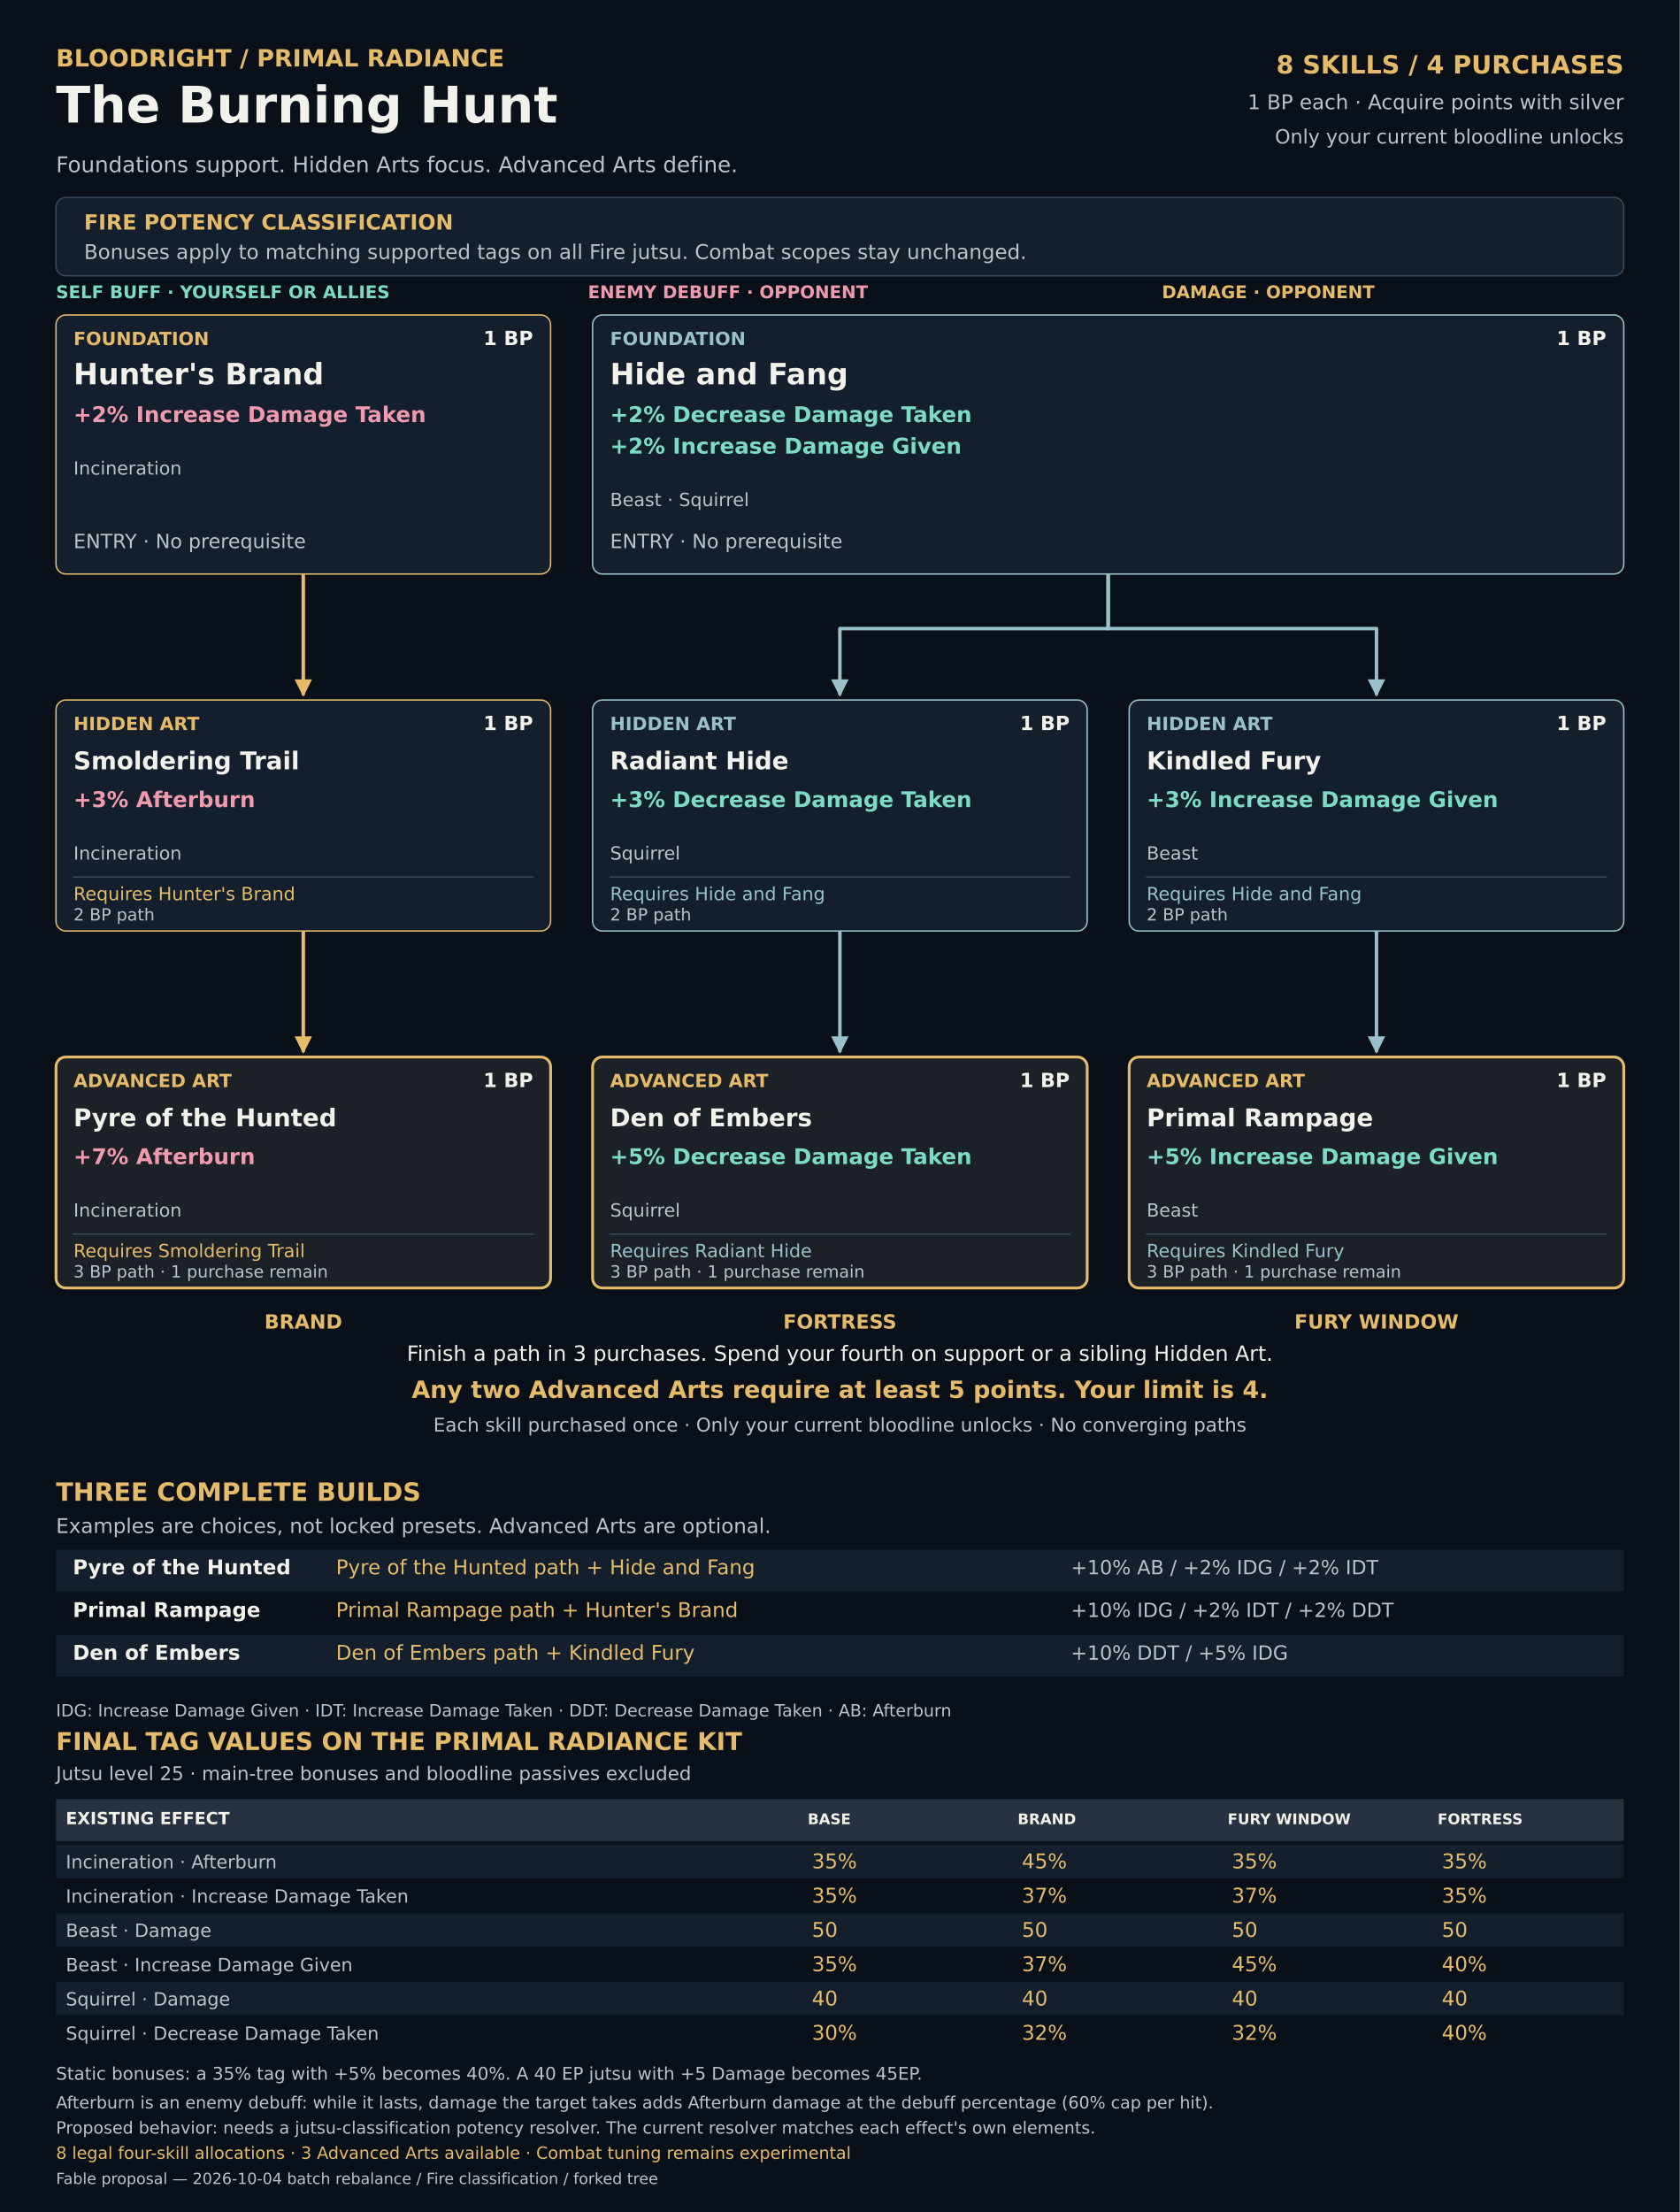
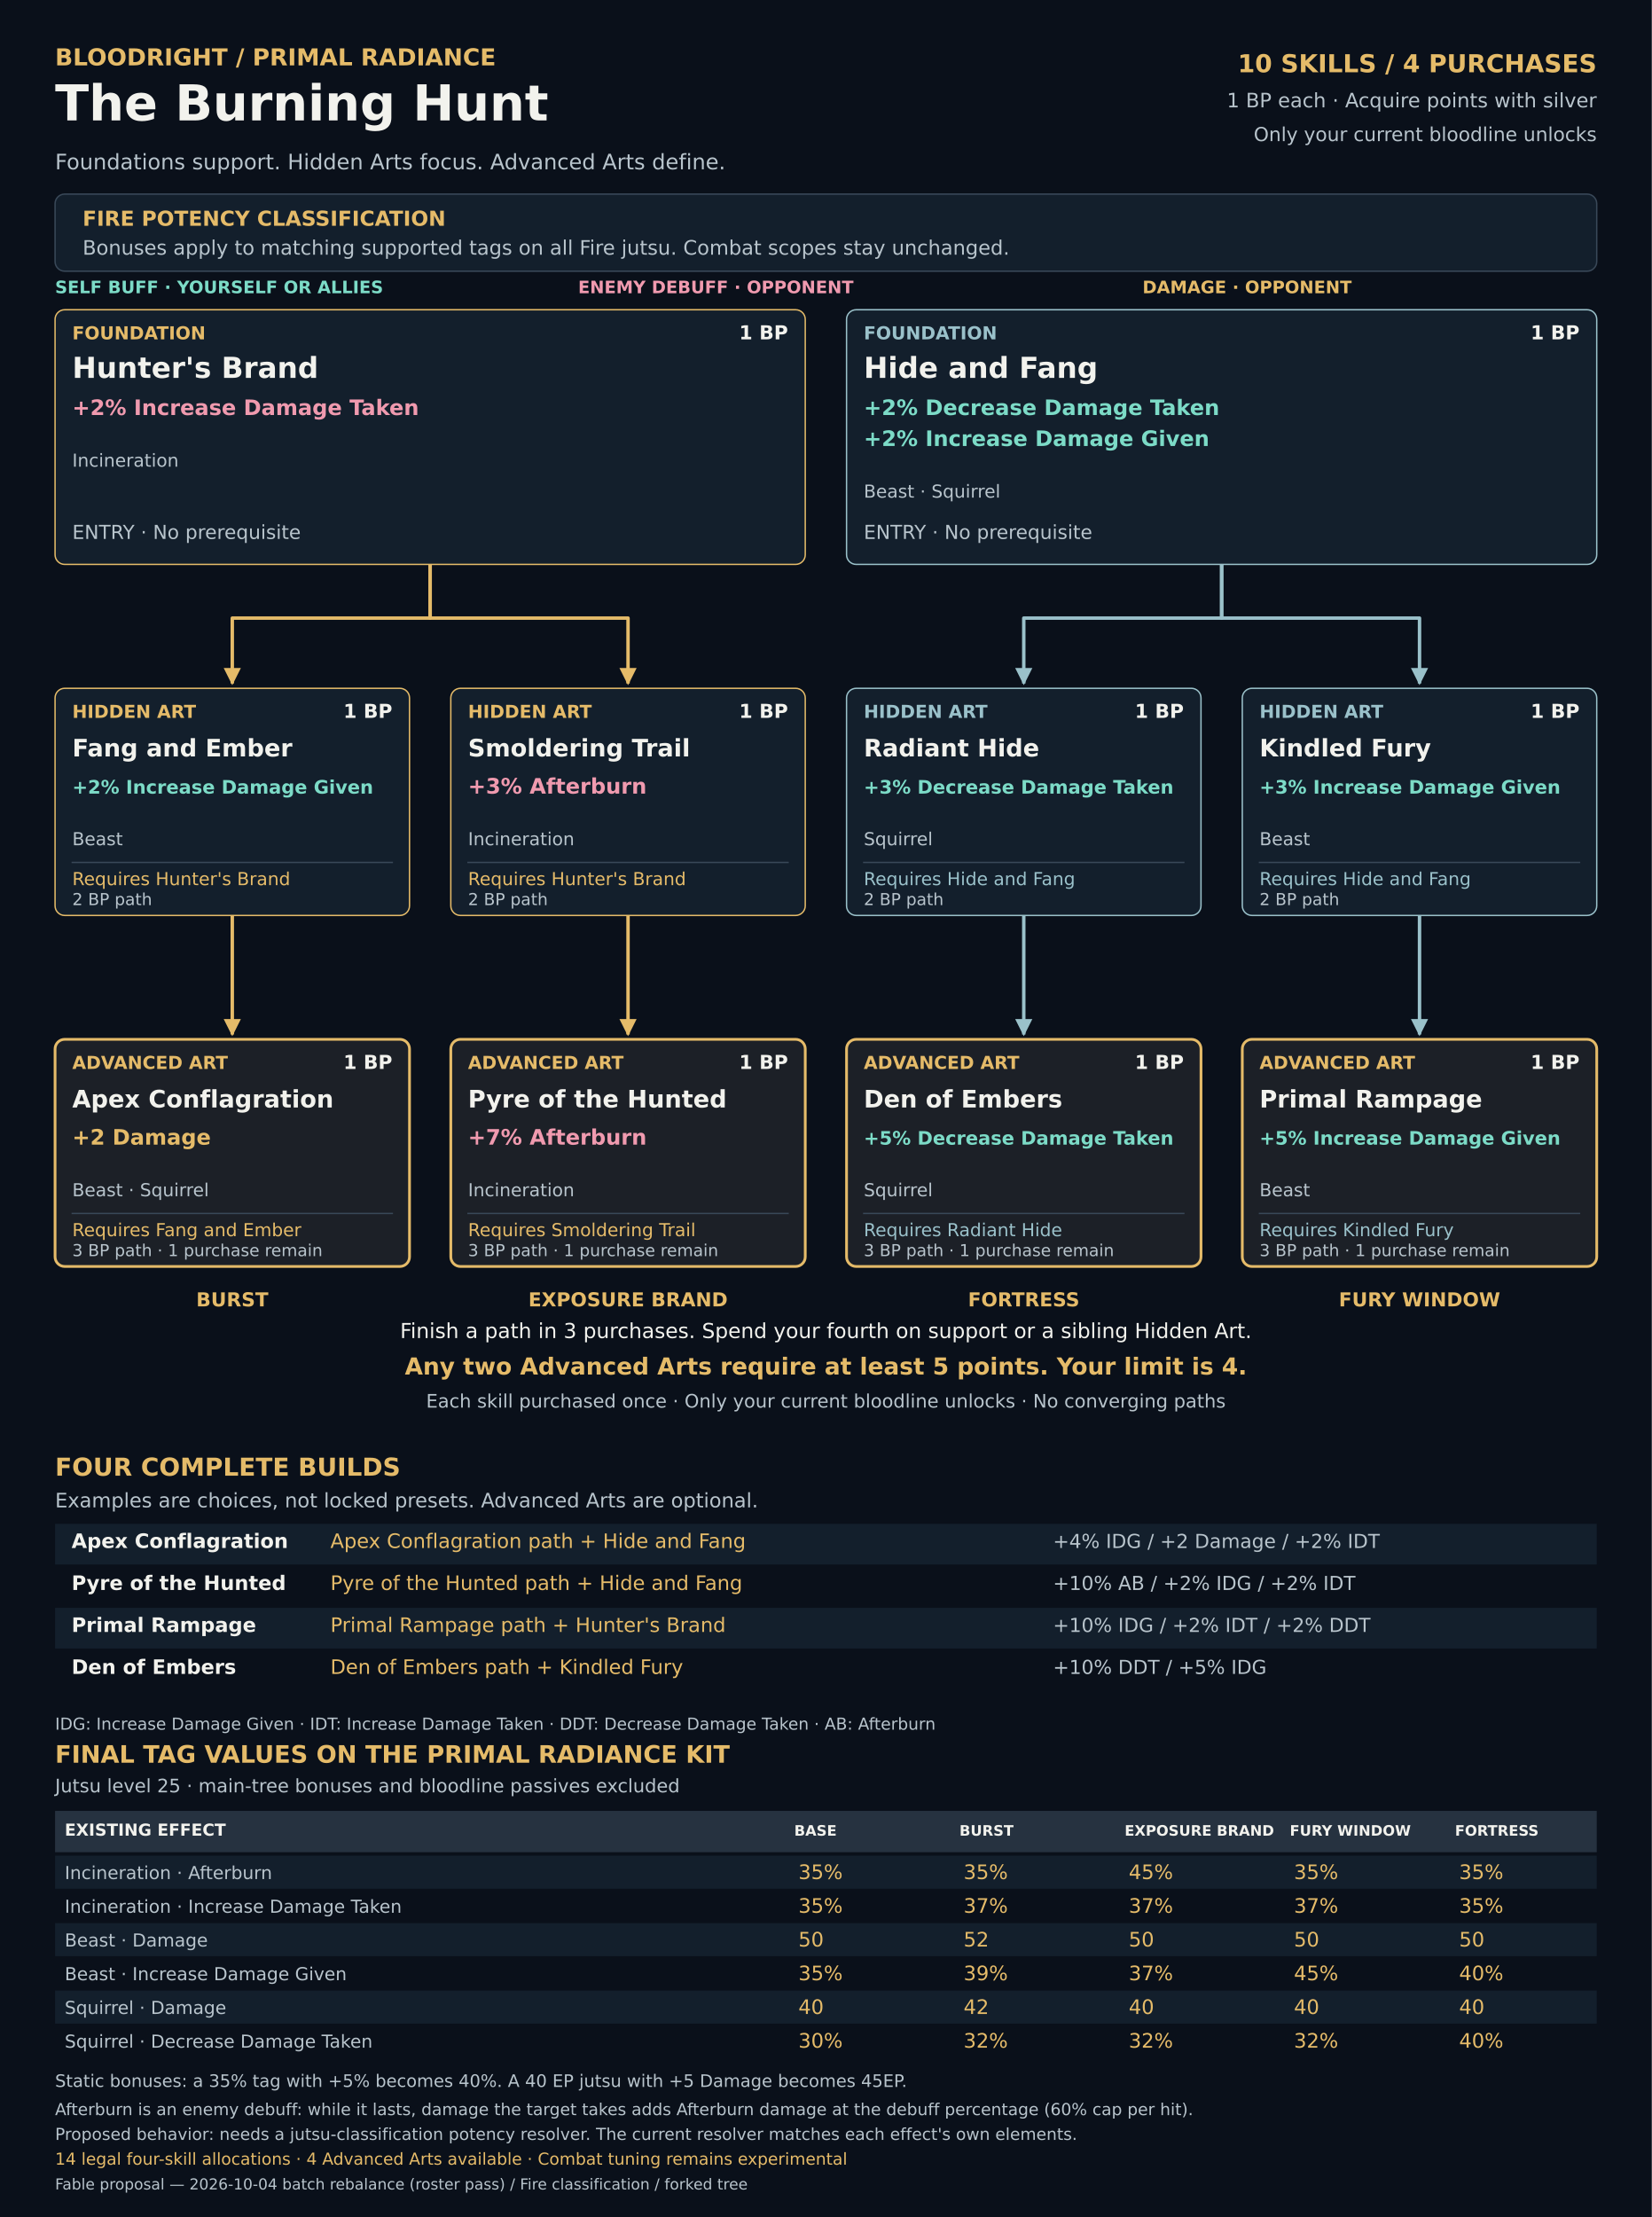
- <svg xmlns="http://www.w3.org/2000/svg" width="2400" height="3160" viewBox="0 0 2400 3160" role="img" aria-labelledby="title desc">
+ <svg xmlns="http://www.w3.org/2000/svg" width="2400" height="3221" viewBox="0 0 2400 3221" role="img" aria-labelledby="title desc">
  <defs>
    <marker id="arrow-0" viewBox="0 0 10 10" refX="9" refY="5" markerWidth="5" markerHeight="5" orient="auto">
      <path d="M0 0L10 5L0 10Z" fill="#e5bb69" />
    </marker>
    <marker id="arrow-1" viewBox="0 0 10 10" refX="9" refY="5" markerWidth="5" markerHeight="5" orient="auto">
      <path d="M0 0L10 5L0 10Z" fill="#9ac1ca" />
    </marker>
    <marker id="arrow-2" viewBox="0 0 10 10" refX="9" refY="5" markerWidth="5" markerHeight="5" orient="auto">
      <path d="M0 0L10 5L0 10Z" fill="#b8d98d" />
    </marker>
    <marker id="arrow-3" viewBox="0 0 10 10" refX="9" refY="5" markerWidth="5" markerHeight="5" orient="auto">
      <path d="M0 0L10 5L0 10Z" fill="#d9a6e0" />
    </marker>
  </defs>
  <g font-family="DejaVu Sans, sans-serif">
-     <rect x="0" y="0" width="2400" height="3160" rx="0" fill="#0a101a" />
+     <rect x="0" y="0" width="2400" height="3221" rx="0" fill="#0a101a" />
    <text x="80" y="95" font-size="34" font-weight="700" fill="#e5bb69" text-anchor="start">BLOODRIGHT / PRIMAL RADIANCE</text>
    <text x="80" y="175" font-size="72" font-weight="700" fill="#f2f2ed" text-anchor="start">The Burning Hunt</text>
    <text x="80" y="246" font-size="31" font-weight="400" fill="#b8c4cc" text-anchor="start">Foundations support. Hidden Arts focus. Advanced Arts define.</text>
-     <text x="2320" y="105" font-size="36" font-weight="700" fill="#e5bb69" text-anchor="end">8 SKILLS  /  4 PURCHASES</text>
+     <text x="2320" y="105" font-size="36" font-weight="700" fill="#e5bb69" text-anchor="end">10 SKILLS  /  4 PURCHASES</text>
    <text x="2320" y="156" font-size="29" font-weight="400" fill="#b8c4cc" text-anchor="end">1 BP each · Acquire points with silver</text>
    <text x="2320" y="205" font-size="28" font-weight="400" fill="#b8c4cc" text-anchor="end">Only your current bloodline unlocks</text>
    <rect x="80" y="282" width="2240" height="112" rx="14" fill="#131f2c" stroke="#394858" stroke-width="2" />
    <text x="120" y="328" font-size="30" font-weight="700" fill="#e5bb69" text-anchor="start">FIRE POTENCY CLASSIFICATION</text>
    <text x="120" y="370" font-size="29" font-weight="400" fill="#b8c4cc" text-anchor="start">Bonuses apply to matching supported tags on all Fire jutsu. Combat scopes stay unchanged.</text>
    <text x="80" y="426" font-size="25" font-weight="700" fill="#7cdbc7" text-anchor="start">SELF BUFF · YOURSELF OR ALLIES</text>
    <text x="840" y="426" font-size="25" font-weight="700" fill="#f09aaf" text-anchor="start">ENEMY DEBUFF · OPPONENT</text>
    <text x="1660" y="426" font-size="25" font-weight="700" fill="#e5bb69" text-anchor="start">DAMAGE · OPPONENT</text>
-     <path id="edge-04-05" data-from="04" data-to="05" d="M433.333 1330 V1503" fill="none" stroke="#e5bb69" stroke-width="5" stroke-linejoin="round" marker-end="url(#arrow-0)" />
-     <path id="edge-01-04" data-from="01" data-to="04" d="M433.333 820 V993" fill="none" stroke="#e5bb69" stroke-width="5" stroke-linejoin="round" marker-end="url(#arrow-0)" />
-     <path id="edge-07-08" data-from="07" data-to="08" d="M1200 1330 V1503" fill="none" stroke="#9ac1ca" stroke-width="5" stroke-linejoin="round" marker-end="url(#arrow-1)" />
-     <path id="edge-09-10" data-from="09" data-to="10" d="M1966.67 1330 V1503" fill="none" stroke="#9ac1ca" stroke-width="5" stroke-linejoin="round" marker-end="url(#arrow-1)" />
-     <path id="edge-06-07" data-from="06" data-to="07" d="M1583.33 820 V898 H1200 V993" fill="none" stroke="#9ac1ca" stroke-width="5" stroke-linejoin="round" marker-end="url(#arrow-1)" />
-     <path id="edge-06-09" data-from="06" data-to="09" d="M1583.33 820 V898 H1966.67 V993" fill="none" stroke="#9ac1ca" stroke-width="5" stroke-linejoin="round" marker-end="url(#arrow-1)" />
+     <path id="edge-02-03" data-from="02" data-to="03" d="M337.5 1330 V1503" fill="none" stroke="#e5bb69" stroke-width="5" stroke-linejoin="round" marker-end="url(#arrow-0)" />
+     <path id="edge-04-05" data-from="04" data-to="05" d="M912.5 1330 V1503" fill="none" stroke="#e5bb69" stroke-width="5" stroke-linejoin="round" marker-end="url(#arrow-0)" />
+     <path id="edge-01-02" data-from="01" data-to="02" d="M625 820 V898 H337.5 V993" fill="none" stroke="#e5bb69" stroke-width="5" stroke-linejoin="round" marker-end="url(#arrow-0)" />
+     <path id="edge-01-04" data-from="01" data-to="04" d="M625 820 V898 H912.5 V993" fill="none" stroke="#e5bb69" stroke-width="5" stroke-linejoin="round" marker-end="url(#arrow-0)" />
+     <path id="edge-07-08" data-from="07" data-to="08" d="M1487.5 1330 V1503" fill="none" stroke="#9ac1ca" stroke-width="5" stroke-linejoin="round" marker-end="url(#arrow-1)" />
+     <path id="edge-09-10" data-from="09" data-to="10" d="M2062.5 1330 V1503" fill="none" stroke="#9ac1ca" stroke-width="5" stroke-linejoin="round" marker-end="url(#arrow-1)" />
+     <path id="edge-06-07" data-from="06" data-to="07" d="M1775 820 V898 H1487.5 V993" fill="none" stroke="#9ac1ca" stroke-width="5" stroke-linejoin="round" marker-end="url(#arrow-1)" />
+     <path id="edge-06-09" data-from="06" data-to="09" d="M1775 820 V898 H2062.5 V993" fill="none" stroke="#9ac1ca" stroke-width="5" stroke-linejoin="round" marker-end="url(#arrow-1)" />
    <g id="node-01" data-cost="1" data-prerequisites="" data-potency-classification="Fire">
-       <rect x="80" y="450" width="706.667" height="370" rx="14" fill="#131f2c" stroke="#e5bb69" stroke-width="2" />
+       <rect x="80" y="450" width="1090" height="370" rx="14" fill="#131f2c" stroke="#e5bb69" stroke-width="2" />
      <text x="105.0" y="493" font-size="26" font-weight="700" fill="#e5bb69" text-anchor="start">FOUNDATION</text>
-       <text x="761.667" y="493" font-size="28" font-weight="700" fill="#f2f2ed" text-anchor="end">1 BP</text>
+       <text x="1145.0" y="493" font-size="28" font-weight="700" fill="#f2f2ed" text-anchor="end">1 BP</text>
      <text x="105.0" y="549" font-size="42" font-weight="700" fill="#f2f2ed" text-anchor="start">Hunter's Brand</text>
      <text x="105.0" y="603" font-size="31" font-weight="700" fill="#f09aaf" text-anchor="start">+2% Increase Damage Taken</text>
      <text x="105.0" y="678" font-size="26" font-weight="400" fill="#b8c4cc" text-anchor="start">Incineration</text>
      <text x="105.0" y="783" font-size="28" font-weight="400" fill="#b8c4cc" text-anchor="start">ENTRY · No prerequisite</text>
    </g>
    <g id="node-06" data-cost="1" data-prerequisites="" data-potency-classification="Fire">
-       <rect x="846.667" y="450" width="1473.33" height="370" rx="14" fill="#131f2c" stroke="#9ac1ca" stroke-width="2" />
-       <text x="871.667" y="493" font-size="26" font-weight="700" fill="#9ac1ca" text-anchor="start">FOUNDATION</text>
+       <rect x="1230" y="450" width="1090" height="370" rx="14" fill="#131f2c" stroke="#9ac1ca" stroke-width="2" />
+       <text x="1255.0" y="493" font-size="26" font-weight="700" fill="#9ac1ca" text-anchor="start">FOUNDATION</text>
      <text x="2295.0" y="493" font-size="28" font-weight="700" fill="#f2f2ed" text-anchor="end">1 BP</text>
-       <text x="871.667" y="549" font-size="42" font-weight="700" fill="#f2f2ed" text-anchor="start">Hide and Fang</text>
-       <text x="871.667" y="603" font-size="31" font-weight="700" fill="#7cdbc7" text-anchor="start">+2% Decrease Damage Taken</text>
-       <text x="871.667" y="648" font-size="31" font-weight="700" fill="#7cdbc7" text-anchor="start">+2% Increase Damage Given</text>
-       <text x="871.667" y="723" font-size="26" font-weight="400" fill="#b8c4cc" text-anchor="start">Beast · Squirrel</text>
-       <text x="871.667" y="783" font-size="28" font-weight="400" fill="#b8c4cc" text-anchor="start">ENTRY · No prerequisite</text>
-     </g>
-     <g id="node-04" data-cost="1" data-prerequisites="01" data-potency-classification="Fire">
-       <rect x="80" y="1000" width="706.667" height="330" rx="14" fill="#131f2c" stroke="#e5bb69" stroke-width="2" />
+       <text x="1255.0" y="549" font-size="42" font-weight="700" fill="#f2f2ed" text-anchor="start">Hide and Fang</text>
+       <text x="1255.0" y="603" font-size="31" font-weight="700" fill="#7cdbc7" text-anchor="start">+2% Decrease Damage Taken</text>
+       <text x="1255.0" y="648" font-size="31" font-weight="700" fill="#7cdbc7" text-anchor="start">+2% Increase Damage Given</text>
+       <text x="1255.0" y="723" font-size="26" font-weight="400" fill="#b8c4cc" text-anchor="start">Beast · Squirrel</text>
+       <text x="1255.0" y="783" font-size="28" font-weight="400" fill="#b8c4cc" text-anchor="start">ENTRY · No prerequisite</text>
+     </g>
+     <g id="node-02" data-cost="1" data-prerequisites="01" data-potency-classification="Fire">
+       <rect x="80" y="1000" width="515" height="330" rx="14" fill="#131f2c" stroke="#e5bb69" stroke-width="2" />
      <text x="105.0" y="1043" font-size="26" font-weight="700" fill="#e5bb69" text-anchor="start">HIDDEN ART</text>
-       <text x="761.667" y="1043" font-size="28" font-weight="700" fill="#f2f2ed" text-anchor="end">1 BP</text>
-       <text x="105.0" y="1099" font-size="35" font-weight="700" fill="#f2f2ed" text-anchor="start">Smoldering Trail</text>
-       <text x="105.0" y="1153" font-size="31" font-weight="700" fill="#f09aaf" text-anchor="start">+3% Afterburn</text>
-       <text x="105.0" y="1228" font-size="26" font-weight="400" fill="#b8c4cc" text-anchor="start">Incineration</text>
-       <path d="M104 1253 L762.667 1253" fill="none" stroke="#394858" stroke-width="2" />
+       <text x="570.0" y="1043" font-size="28" font-weight="700" fill="#f2f2ed" text-anchor="end">1 BP</text>
+       <text x="105.0" y="1099" font-size="35" font-weight="700" fill="#f2f2ed" text-anchor="start">Fang and Ember</text>
+       <text x="105.0" y="1153" font-size="27" font-weight="700" fill="#7cdbc7" text-anchor="start">+2% Increase Damage Given</text>
+       <text x="105.0" y="1228" font-size="26" font-weight="400" fill="#b8c4cc" text-anchor="start">Beast</text>
+       <path d="M104 1253 L571 1253" fill="none" stroke="#394858" stroke-width="2" />
      <text x="105.0" y="1286" font-size="26" font-weight="400" fill="#e5bb69" text-anchor="start">Requires Hunter's Brand</text>
      <text x="105.0" y="1315" font-size="24" font-weight="400" fill="#b8c4cc" text-anchor="start">2 BP path</text>
    </g>
+     <g id="node-04" data-cost="1" data-prerequisites="01" data-potency-classification="Fire">
+       <rect x="655" y="1000" width="515" height="330" rx="14" fill="#131f2c" stroke="#e5bb69" stroke-width="2" />
+       <text x="680.0" y="1043" font-size="26" font-weight="700" fill="#e5bb69" text-anchor="start">HIDDEN ART</text>
+       <text x="1145.0" y="1043" font-size="28" font-weight="700" fill="#f2f2ed" text-anchor="end">1 BP</text>
+       <text x="680.0" y="1099" font-size="35" font-weight="700" fill="#f2f2ed" text-anchor="start">Smoldering Trail</text>
+       <text x="680.0" y="1153" font-size="31" font-weight="700" fill="#f09aaf" text-anchor="start">+3% Afterburn</text>
+       <text x="680.0" y="1228" font-size="26" font-weight="400" fill="#b8c4cc" text-anchor="start">Incineration</text>
+       <path d="M679 1253 L1146 1253" fill="none" stroke="#394858" stroke-width="2" />
+       <text x="680.0" y="1286" font-size="26" font-weight="400" fill="#e5bb69" text-anchor="start">Requires Hunter's Brand</text>
+       <text x="680.0" y="1315" font-size="24" font-weight="400" fill="#b8c4cc" text-anchor="start">2 BP path</text>
+     </g>
    <g id="node-07" data-cost="1" data-prerequisites="06" data-potency-classification="Fire">
-       <rect x="846.667" y="1000" width="706.667" height="330" rx="14" fill="#131f2c" stroke="#9ac1ca" stroke-width="2" />
-       <text x="871.667" y="1043" font-size="26" font-weight="700" fill="#9ac1ca" text-anchor="start">HIDDEN ART</text>
-       <text x="1528.333" y="1043" font-size="28" font-weight="700" fill="#f2f2ed" text-anchor="end">1 BP</text>
-       <text x="871.667" y="1099" font-size="35" font-weight="700" fill="#f2f2ed" text-anchor="start">Radiant Hide</text>
-       <text x="871.667" y="1153" font-size="31" font-weight="700" fill="#7cdbc7" text-anchor="start">+3% Decrease Damage Taken</text>
-       <text x="871.667" y="1228" font-size="26" font-weight="400" fill="#b8c4cc" text-anchor="start">Squirrel</text>
-       <path d="M870.667 1253 L1529.33 1253" fill="none" stroke="#394858" stroke-width="2" />
-       <text x="871.667" y="1286" font-size="26" font-weight="400" fill="#9ac1ca" text-anchor="start">Requires Hide and Fang</text>
-       <text x="871.667" y="1315" font-size="24" font-weight="400" fill="#b8c4cc" text-anchor="start">2 BP path</text>
+       <rect x="1230" y="1000" width="515" height="330" rx="14" fill="#131f2c" stroke="#9ac1ca" stroke-width="2" />
+       <text x="1255.0" y="1043" font-size="26" font-weight="700" fill="#9ac1ca" text-anchor="start">HIDDEN ART</text>
+       <text x="1720.0" y="1043" font-size="28" font-weight="700" fill="#f2f2ed" text-anchor="end">1 BP</text>
+       <text x="1255.0" y="1099" font-size="35" font-weight="700" fill="#f2f2ed" text-anchor="start">Radiant Hide</text>
+       <text x="1255.0" y="1153" font-size="27" font-weight="700" fill="#7cdbc7" text-anchor="start">+3% Decrease Damage Taken</text>
+       <text x="1255.0" y="1228" font-size="26" font-weight="400" fill="#b8c4cc" text-anchor="start">Squirrel</text>
+       <path d="M1254 1253 L1721 1253" fill="none" stroke="#394858" stroke-width="2" />
+       <text x="1255.0" y="1286" font-size="26" font-weight="400" fill="#9ac1ca" text-anchor="start">Requires Hide and Fang</text>
+       <text x="1255.0" y="1315" font-size="24" font-weight="400" fill="#b8c4cc" text-anchor="start">2 BP path</text>
    </g>
    <g id="node-09" data-cost="1" data-prerequisites="06" data-potency-classification="Fire">
-       <rect x="1613.33" y="1000" width="706.667" height="330" rx="14" fill="#131f2c" stroke="#9ac1ca" stroke-width="2" />
-       <text x="1638.333" y="1043" font-size="26" font-weight="700" fill="#9ac1ca" text-anchor="start">HIDDEN ART</text>
+       <rect x="1805" y="1000" width="515" height="330" rx="14" fill="#131f2c" stroke="#9ac1ca" stroke-width="2" />
+       <text x="1830.0" y="1043" font-size="26" font-weight="700" fill="#9ac1ca" text-anchor="start">HIDDEN ART</text>
      <text x="2295.0" y="1043" font-size="28" font-weight="700" fill="#f2f2ed" text-anchor="end">1 BP</text>
-       <text x="1638.333" y="1099" font-size="35" font-weight="700" fill="#f2f2ed" text-anchor="start">Kindled Fury</text>
-       <text x="1638.333" y="1153" font-size="31" font-weight="700" fill="#7cdbc7" text-anchor="start">+3% Increase Damage Given</text>
-       <text x="1638.333" y="1228" font-size="26" font-weight="400" fill="#b8c4cc" text-anchor="start">Beast</text>
-       <path d="M1637.33 1253 L2296 1253" fill="none" stroke="#394858" stroke-width="2" />
-       <text x="1638.333" y="1286" font-size="26" font-weight="400" fill="#9ac1ca" text-anchor="start">Requires Hide and Fang</text>
-       <text x="1638.333" y="1315" font-size="24" font-weight="400" fill="#b8c4cc" text-anchor="start">2 BP path</text>
+       <text x="1830.0" y="1099" font-size="35" font-weight="700" fill="#f2f2ed" text-anchor="start">Kindled Fury</text>
+       <text x="1830.0" y="1153" font-size="27" font-weight="700" fill="#7cdbc7" text-anchor="start">+3% Increase Damage Given</text>
+       <text x="1830.0" y="1228" font-size="26" font-weight="400" fill="#b8c4cc" text-anchor="start">Beast</text>
+       <path d="M1829 1253 L2296 1253" fill="none" stroke="#394858" stroke-width="2" />
+       <text x="1830.0" y="1286" font-size="26" font-weight="400" fill="#9ac1ca" text-anchor="start">Requires Hide and Fang</text>
+       <text x="1830.0" y="1315" font-size="24" font-weight="400" fill="#b8c4cc" text-anchor="start">2 BP path</text>
+     </g>
+     <g id="node-03" data-cost="1" data-prerequisites="02" data-potency-classification="Fire">
+       <rect x="80" y="1510" width="515" height="330" rx="14" fill="#1c2027" stroke="#e5bb69" stroke-width="4" />
+       <text x="105.0" y="1553" font-size="26" font-weight="700" fill="#e5bb69" text-anchor="start">ADVANCED ART</text>
+       <text x="570.0" y="1553" font-size="28" font-weight="700" fill="#f2f2ed" text-anchor="end">1 BP</text>
+       <text x="105.0" y="1609" font-size="35" font-weight="700" fill="#f2f2ed" text-anchor="start">Apex Conflagration</text>
+       <text x="105.0" y="1663" font-size="31" font-weight="700" fill="#e5bb69" text-anchor="start">+2 Damage</text>
+       <text x="105.0" y="1738" font-size="26" font-weight="400" fill="#b8c4cc" text-anchor="start">Beast · Squirrel</text>
+       <path d="M104 1763 L571 1763" fill="none" stroke="#394858" stroke-width="2" />
+       <text x="105.0" y="1796" font-size="26" font-weight="400" fill="#e5bb69" text-anchor="start">Requires Fang and Ember</text>
+       <text x="105.0" y="1825" font-size="24" font-weight="400" fill="#b8c4cc" text-anchor="start">3 BP path · 1 purchase remain</text>
    </g>
    <g id="node-05" data-cost="1" data-prerequisites="04" data-potency-classification="Fire">
-       <rect x="80" y="1510" width="706.667" height="330" rx="14" fill="#1c2027" stroke="#e5bb69" stroke-width="4" />
-       <text x="105.0" y="1553" font-size="26" font-weight="700" fill="#e5bb69" text-anchor="start">ADVANCED ART</text>
-       <text x="761.667" y="1553" font-size="28" font-weight="700" fill="#f2f2ed" text-anchor="end">1 BP</text>
-       <text x="105.0" y="1609" font-size="35" font-weight="700" fill="#f2f2ed" text-anchor="start">Pyre of the Hunted</text>
-       <text x="105.0" y="1663" font-size="31" font-weight="700" fill="#f09aaf" text-anchor="start">+7% Afterburn</text>
-       <text x="105.0" y="1738" font-size="26" font-weight="400" fill="#b8c4cc" text-anchor="start">Incineration</text>
-       <path d="M104 1763 L762.667 1763" fill="none" stroke="#394858" stroke-width="2" />
-       <text x="105.0" y="1796" font-size="26" font-weight="400" fill="#e5bb69" text-anchor="start">Requires Smoldering Trail</text>
-       <text x="105.0" y="1825" font-size="24" font-weight="400" fill="#b8c4cc" text-anchor="start">3 BP path · 1 purchase remain</text>
+       <rect x="655" y="1510" width="515" height="330" rx="14" fill="#1c2027" stroke="#e5bb69" stroke-width="4" />
+       <text x="680.0" y="1553" font-size="26" font-weight="700" fill="#e5bb69" text-anchor="start">ADVANCED ART</text>
+       <text x="1145.0" y="1553" font-size="28" font-weight="700" fill="#f2f2ed" text-anchor="end">1 BP</text>
+       <text x="680.0" y="1609" font-size="35" font-weight="700" fill="#f2f2ed" text-anchor="start">Pyre of the Hunted</text>
+       <text x="680.0" y="1663" font-size="31" font-weight="700" fill="#f09aaf" text-anchor="start">+7% Afterburn</text>
+       <text x="680.0" y="1738" font-size="26" font-weight="400" fill="#b8c4cc" text-anchor="start">Incineration</text>
+       <path d="M679 1763 L1146 1763" fill="none" stroke="#394858" stroke-width="2" />
+       <text x="680.0" y="1796" font-size="26" font-weight="400" fill="#e5bb69" text-anchor="start">Requires Smoldering Trail</text>
+       <text x="680.0" y="1825" font-size="24" font-weight="400" fill="#b8c4cc" text-anchor="start">3 BP path · 1 purchase remain</text>
    </g>
    <g id="node-08" data-cost="1" data-prerequisites="07" data-potency-classification="Fire">
-       <rect x="846.667" y="1510" width="706.667" height="330" rx="14" fill="#1c2027" stroke="#e5bb69" stroke-width="4" />
-       <text x="871.667" y="1553" font-size="26" font-weight="700" fill="#e5bb69" text-anchor="start">ADVANCED ART</text>
-       <text x="1528.333" y="1553" font-size="28" font-weight="700" fill="#f2f2ed" text-anchor="end">1 BP</text>
-       <text x="871.667" y="1609" font-size="35" font-weight="700" fill="#f2f2ed" text-anchor="start">Den of Embers</text>
-       <text x="871.667" y="1663" font-size="31" font-weight="700" fill="#7cdbc7" text-anchor="start">+5% Decrease Damage Taken</text>
-       <text x="871.667" y="1738" font-size="26" font-weight="400" fill="#b8c4cc" text-anchor="start">Squirrel</text>
-       <path d="M870.667 1763 L1529.33 1763" fill="none" stroke="#394858" stroke-width="2" />
-       <text x="871.667" y="1796" font-size="26" font-weight="400" fill="#9ac1ca" text-anchor="start">Requires Radiant Hide</text>
-       <text x="871.667" y="1825" font-size="24" font-weight="400" fill="#b8c4cc" text-anchor="start">3 BP path · 1 purchase remain</text>
+       <rect x="1230" y="1510" width="515" height="330" rx="14" fill="#1c2027" stroke="#e5bb69" stroke-width="4" />
+       <text x="1255.0" y="1553" font-size="26" font-weight="700" fill="#e5bb69" text-anchor="start">ADVANCED ART</text>
+       <text x="1720.0" y="1553" font-size="28" font-weight="700" fill="#f2f2ed" text-anchor="end">1 BP</text>
+       <text x="1255.0" y="1609" font-size="35" font-weight="700" fill="#f2f2ed" text-anchor="start">Den of Embers</text>
+       <text x="1255.0" y="1663" font-size="27" font-weight="700" fill="#7cdbc7" text-anchor="start">+5% Decrease Damage Taken</text>
+       <text x="1255.0" y="1738" font-size="26" font-weight="400" fill="#b8c4cc" text-anchor="start">Squirrel</text>
+       <path d="M1254 1763 L1721 1763" fill="none" stroke="#394858" stroke-width="2" />
+       <text x="1255.0" y="1796" font-size="26" font-weight="400" fill="#9ac1ca" text-anchor="start">Requires Radiant Hide</text>
+       <text x="1255.0" y="1825" font-size="24" font-weight="400" fill="#b8c4cc" text-anchor="start">3 BP path · 1 purchase remain</text>
    </g>
    <g id="node-10" data-cost="1" data-prerequisites="09" data-potency-classification="Fire">
-       <rect x="1613.33" y="1510" width="706.667" height="330" rx="14" fill="#1c2027" stroke="#e5bb69" stroke-width="4" />
-       <text x="1638.333" y="1553" font-size="26" font-weight="700" fill="#e5bb69" text-anchor="start">ADVANCED ART</text>
+       <rect x="1805" y="1510" width="515" height="330" rx="14" fill="#1c2027" stroke="#e5bb69" stroke-width="4" />
+       <text x="1830.0" y="1553" font-size="26" font-weight="700" fill="#e5bb69" text-anchor="start">ADVANCED ART</text>
      <text x="2295.0" y="1553" font-size="28" font-weight="700" fill="#f2f2ed" text-anchor="end">1 BP</text>
-       <text x="1638.333" y="1609" font-size="35" font-weight="700" fill="#f2f2ed" text-anchor="start">Primal Rampage</text>
-       <text x="1638.333" y="1663" font-size="31" font-weight="700" fill="#7cdbc7" text-anchor="start">+5% Increase Damage Given</text>
-       <text x="1638.333" y="1738" font-size="26" font-weight="400" fill="#b8c4cc" text-anchor="start">Beast</text>
-       <path d="M1637.33 1763 L2296 1763" fill="none" stroke="#394858" stroke-width="2" />
-       <text x="1638.333" y="1796" font-size="26" font-weight="400" fill="#9ac1ca" text-anchor="start">Requires Kindled Fury</text>
-       <text x="1638.333" y="1825" font-size="24" font-weight="400" fill="#b8c4cc" text-anchor="start">3 BP path · 1 purchase remain</text>
-     </g>
-     <text x="433.333" y="1898" font-size="28" font-weight="700" fill="#e5bb69" text-anchor="middle">BRAND</text>
-     <text x="1200.0" y="1898" font-size="28" font-weight="700" fill="#e5bb69" text-anchor="middle">FORTRESS</text>
-     <text x="1966.667" y="1898" font-size="28" font-weight="700" fill="#e5bb69" text-anchor="middle">FURY WINDOW</text>
+       <text x="1830.0" y="1609" font-size="35" font-weight="700" fill="#f2f2ed" text-anchor="start">Primal Rampage</text>
+       <text x="1830.0" y="1663" font-size="27" font-weight="700" fill="#7cdbc7" text-anchor="start">+5% Increase Damage Given</text>
+       <text x="1830.0" y="1738" font-size="26" font-weight="400" fill="#b8c4cc" text-anchor="start">Beast</text>
+       <path d="M1829 1763 L2296 1763" fill="none" stroke="#394858" stroke-width="2" />
+       <text x="1830.0" y="1796" font-size="26" font-weight="400" fill="#9ac1ca" text-anchor="start">Requires Kindled Fury</text>
+       <text x="1830.0" y="1825" font-size="24" font-weight="400" fill="#b8c4cc" text-anchor="start">3 BP path · 1 purchase remain</text>
+     </g>
+     <text x="337.5" y="1898" font-size="28" font-weight="700" fill="#e5bb69" text-anchor="middle">BURST</text>
+     <text x="912.5" y="1898" font-size="28" font-weight="700" fill="#e5bb69" text-anchor="middle">EXPOSURE BRAND</text>
+     <text x="1487.5" y="1898" font-size="28" font-weight="700" fill="#e5bb69" text-anchor="middle">FORTRESS</text>
+     <text x="2062.5" y="1898" font-size="28" font-weight="700" fill="#e5bb69" text-anchor="middle">FURY WINDOW</text>
    <text x="1200.0" y="1944" font-size="30" font-weight="400" fill="#f2f2ed" text-anchor="middle">Finish a path in 3 purchases. Spend your fourth on support or a sibling Hidden Art.</text>
    <text x="1200.0" y="1997" font-size="34" font-weight="700" fill="#e5bb69" text-anchor="middle">Any two Advanced Arts require at least 5 points. Your limit is 4.</text>
    <text x="1200.0" y="2045" font-size="27" font-weight="400" fill="#b8c4cc" text-anchor="middle">Each skill purchased once · Only your current bloodline unlocks · No converging paths</text>
-     <text x="80" y="2144" font-size="36" font-weight="700" fill="#e5bb69" text-anchor="start">THREE COMPLETE BUILDS</text>
+     <text x="80" y="2144" font-size="36" font-weight="700" fill="#e5bb69" text-anchor="start">FOUR COMPLETE BUILDS</text>
    <text x="80" y="2190" font-size="29" font-weight="400" fill="#b8c4cc" text-anchor="start">Examples are choices, not locked presets. Advanced Arts are optional.</text>
    <rect x="80" y="2214" width="2240" height="59" rx="0" fill="#131f2c" />
-     <text x="104" y="2249" font-size="29" font-weight="700" fill="#f2f2ed" text-anchor="start">Pyre of the Hunted</text>
-     <text x="480" y="2249" font-size="29" font-weight="400" fill="#e5bb69" text-anchor="start">Pyre of the Hunted path + Hide and Fang</text>
-     <text x="1530" y="2249" font-size="28" font-weight="400" fill="#b8c4cc" text-anchor="start">+10% AB / +2% IDG / +2% IDT</text>
+     <text x="104" y="2249" font-size="29" font-weight="700" fill="#f2f2ed" text-anchor="start">Apex Conflagration</text>
+     <text x="480" y="2249" font-size="29" font-weight="400" fill="#e5bb69" text-anchor="start">Apex Conflagration path + Hide and Fang</text>
+     <text x="1530" y="2249" font-size="28" font-weight="400" fill="#b8c4cc" text-anchor="start">+4% IDG / +2 Damage / +2% IDT</text>
    <rect x="80" y="2275" width="2240" height="59" rx="0" fill="#0a101a" />
-     <text x="104" y="2310" font-size="29" font-weight="700" fill="#f2f2ed" text-anchor="start">Primal Rampage</text>
-     <text x="480" y="2310" font-size="29" font-weight="400" fill="#e5bb69" text-anchor="start">Primal Rampage path + Hunter's Brand</text>
-     <text x="1530" y="2310" font-size="28" font-weight="400" fill="#b8c4cc" text-anchor="start">+10% IDG / +2% IDT / +2% DDT</text>
+     <text x="104" y="2310" font-size="29" font-weight="700" fill="#f2f2ed" text-anchor="start">Pyre of the Hunted</text>
+     <text x="480" y="2310" font-size="29" font-weight="400" fill="#e5bb69" text-anchor="start">Pyre of the Hunted path + Hide and Fang</text>
+     <text x="1530" y="2310" font-size="28" font-weight="400" fill="#b8c4cc" text-anchor="start">+10% AB / +2% IDG / +2% IDT</text>
    <rect x="80" y="2336" width="2240" height="59" rx="0" fill="#131f2c" />
-     <text x="104" y="2371" font-size="29" font-weight="700" fill="#f2f2ed" text-anchor="start">Den of Embers</text>
-     <text x="480" y="2371" font-size="29" font-weight="400" fill="#e5bb69" text-anchor="start">Den of Embers path + Kindled Fury</text>
-     <text x="1530" y="2371" font-size="28" font-weight="400" fill="#b8c4cc" text-anchor="start">+10% DDT / +5% IDG</text>
-     <text x="80" y="2452" font-size="24" font-weight="400" fill="#b8c4cc" text-anchor="start">IDG: Increase Damage Given · IDT: Increase Damage Taken · DDT: Decrease Damage Taken · AB: Afterburn</text>
-     <text x="80" y="2500" font-size="35" font-weight="700" fill="#e5bb69" text-anchor="start">FINAL TAG VALUES ON THE PRIMAL RADIANCE KIT</text>
-     <text x="80" y="2543" font-size="27" font-weight="400" fill="#b8c4cc" text-anchor="start">Jutsu level 25 · main-tree bonuses and bloodline passives excluded</text>
-     <rect x="80" y="2570" width="2240" height="60" rx="0" fill="#263240" />
-     <text x="94" y="2606" font-size="24" font-weight="700" fill="#f2f2ed" text-anchor="start">EXISTING EFFECT</text>
-     <text x="1154.0" y="2606" font-size="21" font-weight="700" fill="#f2f2ed" text-anchor="start">BASE</text>
-     <text x="1454.0" y="2606" font-size="21" font-weight="700" fill="#f2f2ed" text-anchor="start">BRAND</text>
-     <text x="1754.0" y="2606" font-size="21" font-weight="700" fill="#f2f2ed" text-anchor="start">FURY WINDOW</text>
-     <text x="2054.0" y="2606" font-size="21" font-weight="700" fill="#f2f2ed" text-anchor="start">FORTRESS</text>
-     <rect x="80" y="2635" width="2240" height="48" rx="0" fill="#131f2c" />
-     <text x="94" y="2669" font-size="26" font-weight="400" fill="#b8c4cc" text-anchor="start">Incineration · Afterburn</text>
-     <text x="1160.0" y="2669" font-size="29" font-weight="400" fill="#e5bb69" text-anchor="start">35%</text>
-     <text x="1460.0" y="2669" font-size="29" font-weight="400" fill="#e5bb69" text-anchor="start">45%</text>
-     <text x="1760.0" y="2669" font-size="29" font-weight="400" fill="#e5bb69" text-anchor="start">35%</text>
-     <text x="2060.0" y="2669" font-size="29" font-weight="400" fill="#e5bb69" text-anchor="start">35%</text>
-     <text x="94" y="2718" font-size="26" font-weight="400" fill="#b8c4cc" text-anchor="start">Incineration · Increase Damage Taken</text>
-     <text x="1160.0" y="2718" font-size="29" font-weight="400" fill="#e5bb69" text-anchor="start">35%</text>
-     <text x="1460.0" y="2718" font-size="29" font-weight="400" fill="#e5bb69" text-anchor="start">37%</text>
-     <text x="1760.0" y="2718" font-size="29" font-weight="400" fill="#e5bb69" text-anchor="start">37%</text>
-     <text x="2060.0" y="2718" font-size="29" font-weight="400" fill="#e5bb69" text-anchor="start">35%</text>
-     <rect x="80" y="2733" width="2240" height="48" rx="0" fill="#131f2c" />
-     <text x="94" y="2767" font-size="26" font-weight="400" fill="#b8c4cc" text-anchor="start">Beast · Damage</text>
-     <text x="1160.0" y="2767" font-size="29" font-weight="400" fill="#e5bb69" text-anchor="start">50</text>
-     <text x="1460.0" y="2767" font-size="29" font-weight="400" fill="#e5bb69" text-anchor="start">50</text>
-     <text x="1760.0" y="2767" font-size="29" font-weight="400" fill="#e5bb69" text-anchor="start">50</text>
-     <text x="2060.0" y="2767" font-size="29" font-weight="400" fill="#e5bb69" text-anchor="start">50</text>
-     <text x="94" y="2816" font-size="26" font-weight="400" fill="#b8c4cc" text-anchor="start">Beast · Increase Damage Given</text>
-     <text x="1160.0" y="2816" font-size="29" font-weight="400" fill="#e5bb69" text-anchor="start">35%</text>
-     <text x="1460.0" y="2816" font-size="29" font-weight="400" fill="#e5bb69" text-anchor="start">37%</text>
-     <text x="1760.0" y="2816" font-size="29" font-weight="400" fill="#e5bb69" text-anchor="start">45%</text>
-     <text x="2060.0" y="2816" font-size="29" font-weight="400" fill="#e5bb69" text-anchor="start">40%</text>
-     <rect x="80" y="2831" width="2240" height="48" rx="0" fill="#131f2c" />
-     <text x="94" y="2865" font-size="26" font-weight="400" fill="#b8c4cc" text-anchor="start">Squirrel · Damage</text>
-     <text x="1160.0" y="2865" font-size="29" font-weight="400" fill="#e5bb69" text-anchor="start">40</text>
-     <text x="1460.0" y="2865" font-size="29" font-weight="400" fill="#e5bb69" text-anchor="start">40</text>
-     <text x="1760.0" y="2865" font-size="29" font-weight="400" fill="#e5bb69" text-anchor="start">40</text>
-     <text x="2060.0" y="2865" font-size="29" font-weight="400" fill="#e5bb69" text-anchor="start">40</text>
-     <text x="94" y="2914" font-size="26" font-weight="400" fill="#b8c4cc" text-anchor="start">Squirrel · Decrease Damage Taken</text>
-     <text x="1160.0" y="2914" font-size="29" font-weight="400" fill="#e5bb69" text-anchor="start">30%</text>
-     <text x="1460.0" y="2914" font-size="29" font-weight="400" fill="#e5bb69" text-anchor="start">32%</text>
-     <text x="1760.0" y="2914" font-size="29" font-weight="400" fill="#e5bb69" text-anchor="start">32%</text>
-     <text x="2060.0" y="2914" font-size="29" font-weight="400" fill="#e5bb69" text-anchor="start">40%</text>
-     <text x="80" y="2971" font-size="25" font-weight="400" fill="#b8c4cc" text-anchor="start">Static bonuses: a 35% tag with +5% becomes 40%. A 40 EP jutsu with +5 Damage becomes 45EP.</text>
-     <text x="80" y="3012" font-size="24" font-weight="400" fill="#b8c4cc" text-anchor="start">Afterburn is an enemy debuff: while it lasts, damage the target takes adds Afterburn damage at the debuff percentage (60% cap per hit).</text>
-     <text x="80" y="3048" font-size="24" font-weight="400" fill="#b8c4cc" text-anchor="start">Proposed behavior: needs a jutsu-classification potency resolver. The current resolver matches each effect's own elements.</text>
-     <text x="80" y="3084" font-size="24" font-weight="400" fill="#e5bb69" text-anchor="start">8 legal four-skill allocations · 3 Advanced Arts available · Combat tuning remains experimental</text>
-     <text x="80" y="3120" font-size="22" font-weight="400" fill="#b8c4cc" text-anchor="start">Fable proposal — 2026-10-04 batch rebalance / Fire classification / forked tree</text>
+     <text x="104" y="2371" font-size="29" font-weight="700" fill="#f2f2ed" text-anchor="start">Primal Rampage</text>
+     <text x="480" y="2371" font-size="29" font-weight="400" fill="#e5bb69" text-anchor="start">Primal Rampage path + Hunter's Brand</text>
+     <text x="1530" y="2371" font-size="28" font-weight="400" fill="#b8c4cc" text-anchor="start">+10% IDG / +2% IDT / +2% DDT</text>
+     <rect x="80" y="2397" width="2240" height="59" rx="0" fill="#0a101a" />
+     <text x="104" y="2432" font-size="29" font-weight="700" fill="#f2f2ed" text-anchor="start">Den of Embers</text>
+     <text x="480" y="2432" font-size="29" font-weight="400" fill="#e5bb69" text-anchor="start">Den of Embers path + Kindled Fury</text>
+     <text x="1530" y="2432" font-size="28" font-weight="400" fill="#b8c4cc" text-anchor="start">+10% DDT / +5% IDG</text>
+     <text x="80" y="2513" font-size="24" font-weight="400" fill="#b8c4cc" text-anchor="start">IDG: Increase Damage Given · IDT: Increase Damage Taken · DDT: Decrease Damage Taken · AB: Afterburn</text>
+     <text x="80" y="2561" font-size="35" font-weight="700" fill="#e5bb69" text-anchor="start">FINAL TAG VALUES ON THE PRIMAL RADIANCE KIT</text>
+     <text x="80" y="2604" font-size="27" font-weight="400" fill="#b8c4cc" text-anchor="start">Jutsu level 25 · main-tree bonuses and bloodline passives excluded</text>
+     <rect x="80" y="2631" width="2240" height="60" rx="0" fill="#263240" />
+     <text x="94" y="2667" font-size="24" font-weight="700" fill="#f2f2ed" text-anchor="start">EXISTING EFFECT</text>
+     <text x="1154.0" y="2667" font-size="21" font-weight="700" fill="#f2f2ed" text-anchor="start">BASE</text>
+     <text x="1394.0" y="2667" font-size="21" font-weight="700" fill="#f2f2ed" text-anchor="start">BURST</text>
+     <text x="1634.0" y="2667" font-size="21" font-weight="700" fill="#f2f2ed" text-anchor="start">EXPOSURE BRAND</text>
+     <text x="1874.0" y="2667" font-size="21" font-weight="700" fill="#f2f2ed" text-anchor="start">FURY WINDOW</text>
+     <text x="2114.0" y="2667" font-size="21" font-weight="700" fill="#f2f2ed" text-anchor="start">FORTRESS</text>
+     <rect x="80" y="2696" width="2240" height="48" rx="0" fill="#131f2c" />
+     <text x="94" y="2730" font-size="26" font-weight="400" fill="#b8c4cc" text-anchor="start">Incineration · Afterburn</text>
+     <text x="1160.0" y="2730" font-size="29" font-weight="400" fill="#e5bb69" text-anchor="start">35%</text>
+     <text x="1400.0" y="2730" font-size="29" font-weight="400" fill="#e5bb69" text-anchor="start">35%</text>
+     <text x="1640.0" y="2730" font-size="29" font-weight="400" fill="#e5bb69" text-anchor="start">45%</text>
+     <text x="1880.0" y="2730" font-size="29" font-weight="400" fill="#e5bb69" text-anchor="start">35%</text>
+     <text x="2120.0" y="2730" font-size="29" font-weight="400" fill="#e5bb69" text-anchor="start">35%</text>
+     <text x="94" y="2779" font-size="26" font-weight="400" fill="#b8c4cc" text-anchor="start">Incineration · Increase Damage Taken</text>
+     <text x="1160.0" y="2779" font-size="29" font-weight="400" fill="#e5bb69" text-anchor="start">35%</text>
+     <text x="1400.0" y="2779" font-size="29" font-weight="400" fill="#e5bb69" text-anchor="start">37%</text>
+     <text x="1640.0" y="2779" font-size="29" font-weight="400" fill="#e5bb69" text-anchor="start">37%</text>
+     <text x="1880.0" y="2779" font-size="29" font-weight="400" fill="#e5bb69" text-anchor="start">37%</text>
+     <text x="2120.0" y="2779" font-size="29" font-weight="400" fill="#e5bb69" text-anchor="start">35%</text>
+     <rect x="80" y="2794" width="2240" height="48" rx="0" fill="#131f2c" />
+     <text x="94" y="2828" font-size="26" font-weight="400" fill="#b8c4cc" text-anchor="start">Beast · Damage</text>
+     <text x="1160.0" y="2828" font-size="29" font-weight="400" fill="#e5bb69" text-anchor="start">50</text>
+     <text x="1400.0" y="2828" font-size="29" font-weight="400" fill="#e5bb69" text-anchor="start">52</text>
+     <text x="1640.0" y="2828" font-size="29" font-weight="400" fill="#e5bb69" text-anchor="start">50</text>
+     <text x="1880.0" y="2828" font-size="29" font-weight="400" fill="#e5bb69" text-anchor="start">50</text>
+     <text x="2120.0" y="2828" font-size="29" font-weight="400" fill="#e5bb69" text-anchor="start">50</text>
+     <text x="94" y="2877" font-size="26" font-weight="400" fill="#b8c4cc" text-anchor="start">Beast · Increase Damage Given</text>
+     <text x="1160.0" y="2877" font-size="29" font-weight="400" fill="#e5bb69" text-anchor="start">35%</text>
+     <text x="1400.0" y="2877" font-size="29" font-weight="400" fill="#e5bb69" text-anchor="start">39%</text>
+     <text x="1640.0" y="2877" font-size="29" font-weight="400" fill="#e5bb69" text-anchor="start">37%</text>
+     <text x="1880.0" y="2877" font-size="29" font-weight="400" fill="#e5bb69" text-anchor="start">45%</text>
+     <text x="2120.0" y="2877" font-size="29" font-weight="400" fill="#e5bb69" text-anchor="start">40%</text>
+     <rect x="80" y="2892" width="2240" height="48" rx="0" fill="#131f2c" />
+     <text x="94" y="2926" font-size="26" font-weight="400" fill="#b8c4cc" text-anchor="start">Squirrel · Damage</text>
+     <text x="1160.0" y="2926" font-size="29" font-weight="400" fill="#e5bb69" text-anchor="start">40</text>
+     <text x="1400.0" y="2926" font-size="29" font-weight="400" fill="#e5bb69" text-anchor="start">42</text>
+     <text x="1640.0" y="2926" font-size="29" font-weight="400" fill="#e5bb69" text-anchor="start">40</text>
+     <text x="1880.0" y="2926" font-size="29" font-weight="400" fill="#e5bb69" text-anchor="start">40</text>
+     <text x="2120.0" y="2926" font-size="29" font-weight="400" fill="#e5bb69" text-anchor="start">40</text>
+     <text x="94" y="2975" font-size="26" font-weight="400" fill="#b8c4cc" text-anchor="start">Squirrel · Decrease Damage Taken</text>
+     <text x="1160.0" y="2975" font-size="29" font-weight="400" fill="#e5bb69" text-anchor="start">30%</text>
+     <text x="1400.0" y="2975" font-size="29" font-weight="400" fill="#e5bb69" text-anchor="start">32%</text>
+     <text x="1640.0" y="2975" font-size="29" font-weight="400" fill="#e5bb69" text-anchor="start">32%</text>
+     <text x="1880.0" y="2975" font-size="29" font-weight="400" fill="#e5bb69" text-anchor="start">32%</text>
+     <text x="2120.0" y="2975" font-size="29" font-weight="400" fill="#e5bb69" text-anchor="start">40%</text>
+     <text x="80" y="3032" font-size="25" font-weight="400" fill="#b8c4cc" text-anchor="start">Static bonuses: a 35% tag with +5% becomes 40%. A 40 EP jutsu with +5 Damage becomes 45EP.</text>
+     <text x="80" y="3073" font-size="24" font-weight="400" fill="#b8c4cc" text-anchor="start">Afterburn is an enemy debuff: while it lasts, damage the target takes adds Afterburn damage at the debuff percentage (60% cap per hit).</text>
+     <text x="80" y="3109" font-size="24" font-weight="400" fill="#b8c4cc" text-anchor="start">Proposed behavior: needs a jutsu-classification potency resolver. The current resolver matches each effect's own elements.</text>
+     <text x="80" y="3145" font-size="24" font-weight="400" fill="#e5bb69" text-anchor="start">14 legal four-skill allocations · 4 Advanced Arts available · Combat tuning remains experimental</text>
+     <text x="80" y="3181" font-size="22" font-weight="400" fill="#b8c4cc" text-anchor="start">Fable proposal — 2026-10-04 batch rebalance (roster pass) / Fire classification / forked tree</text>
  </g>
</svg>
